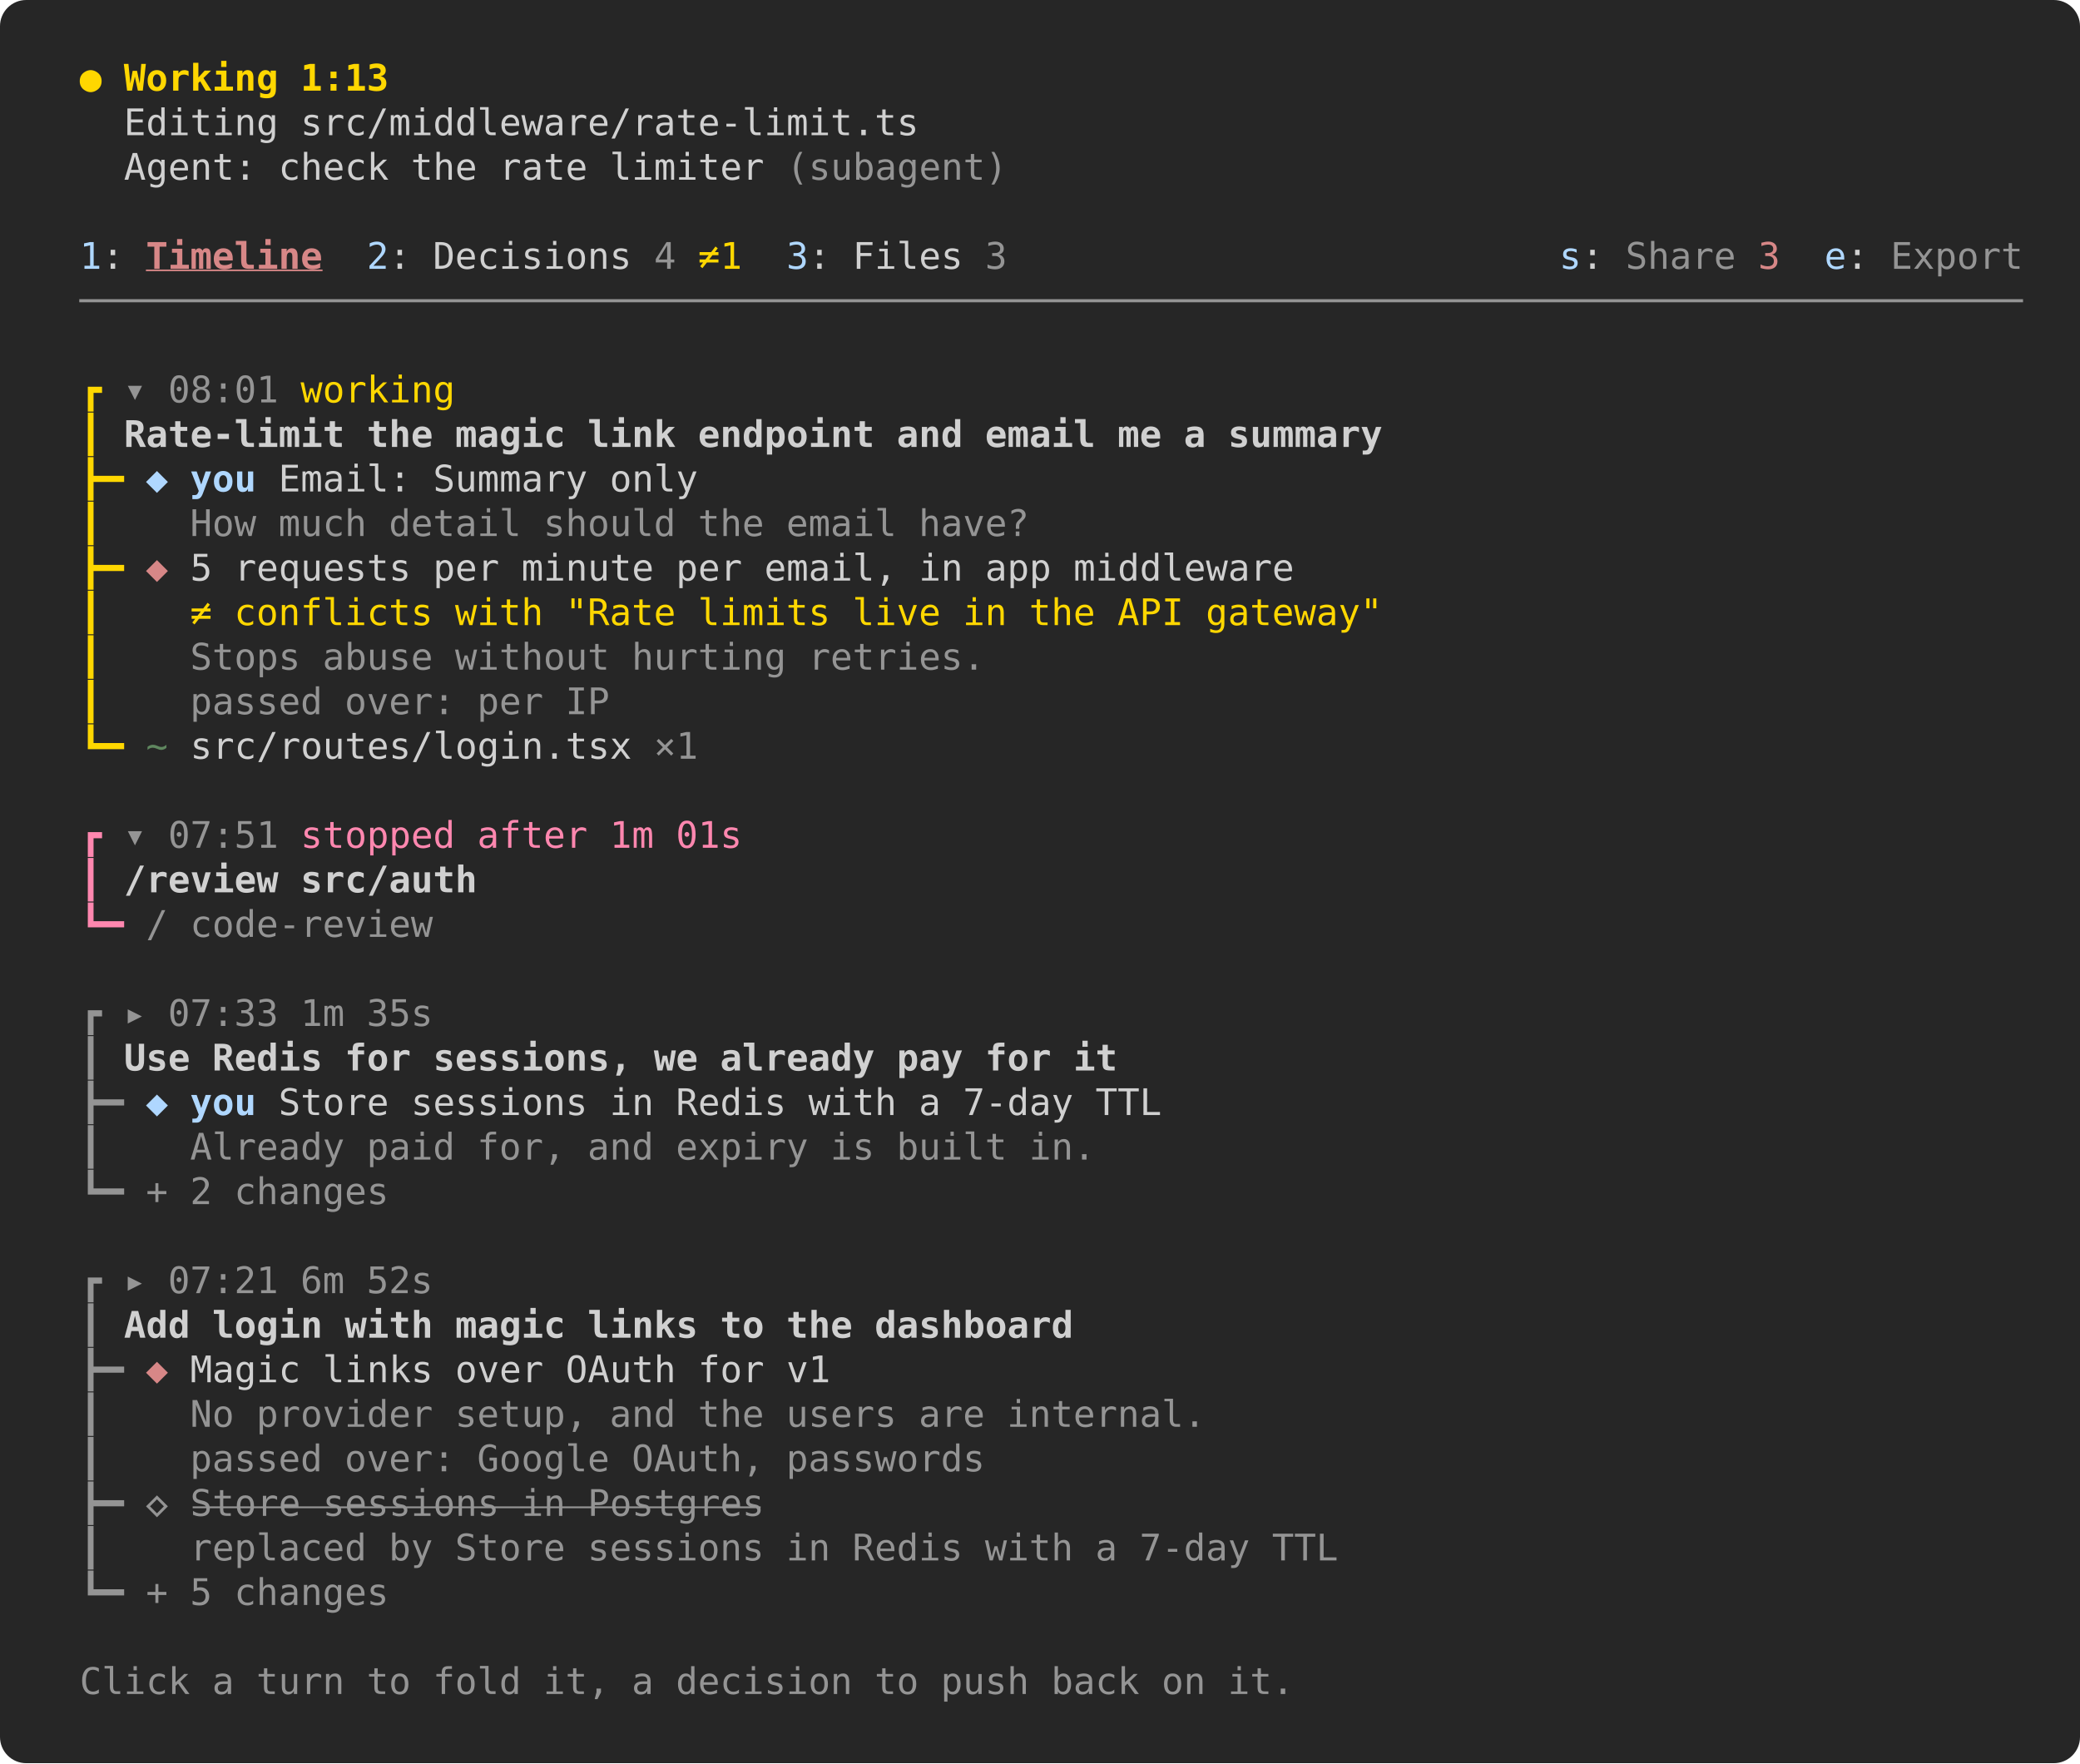
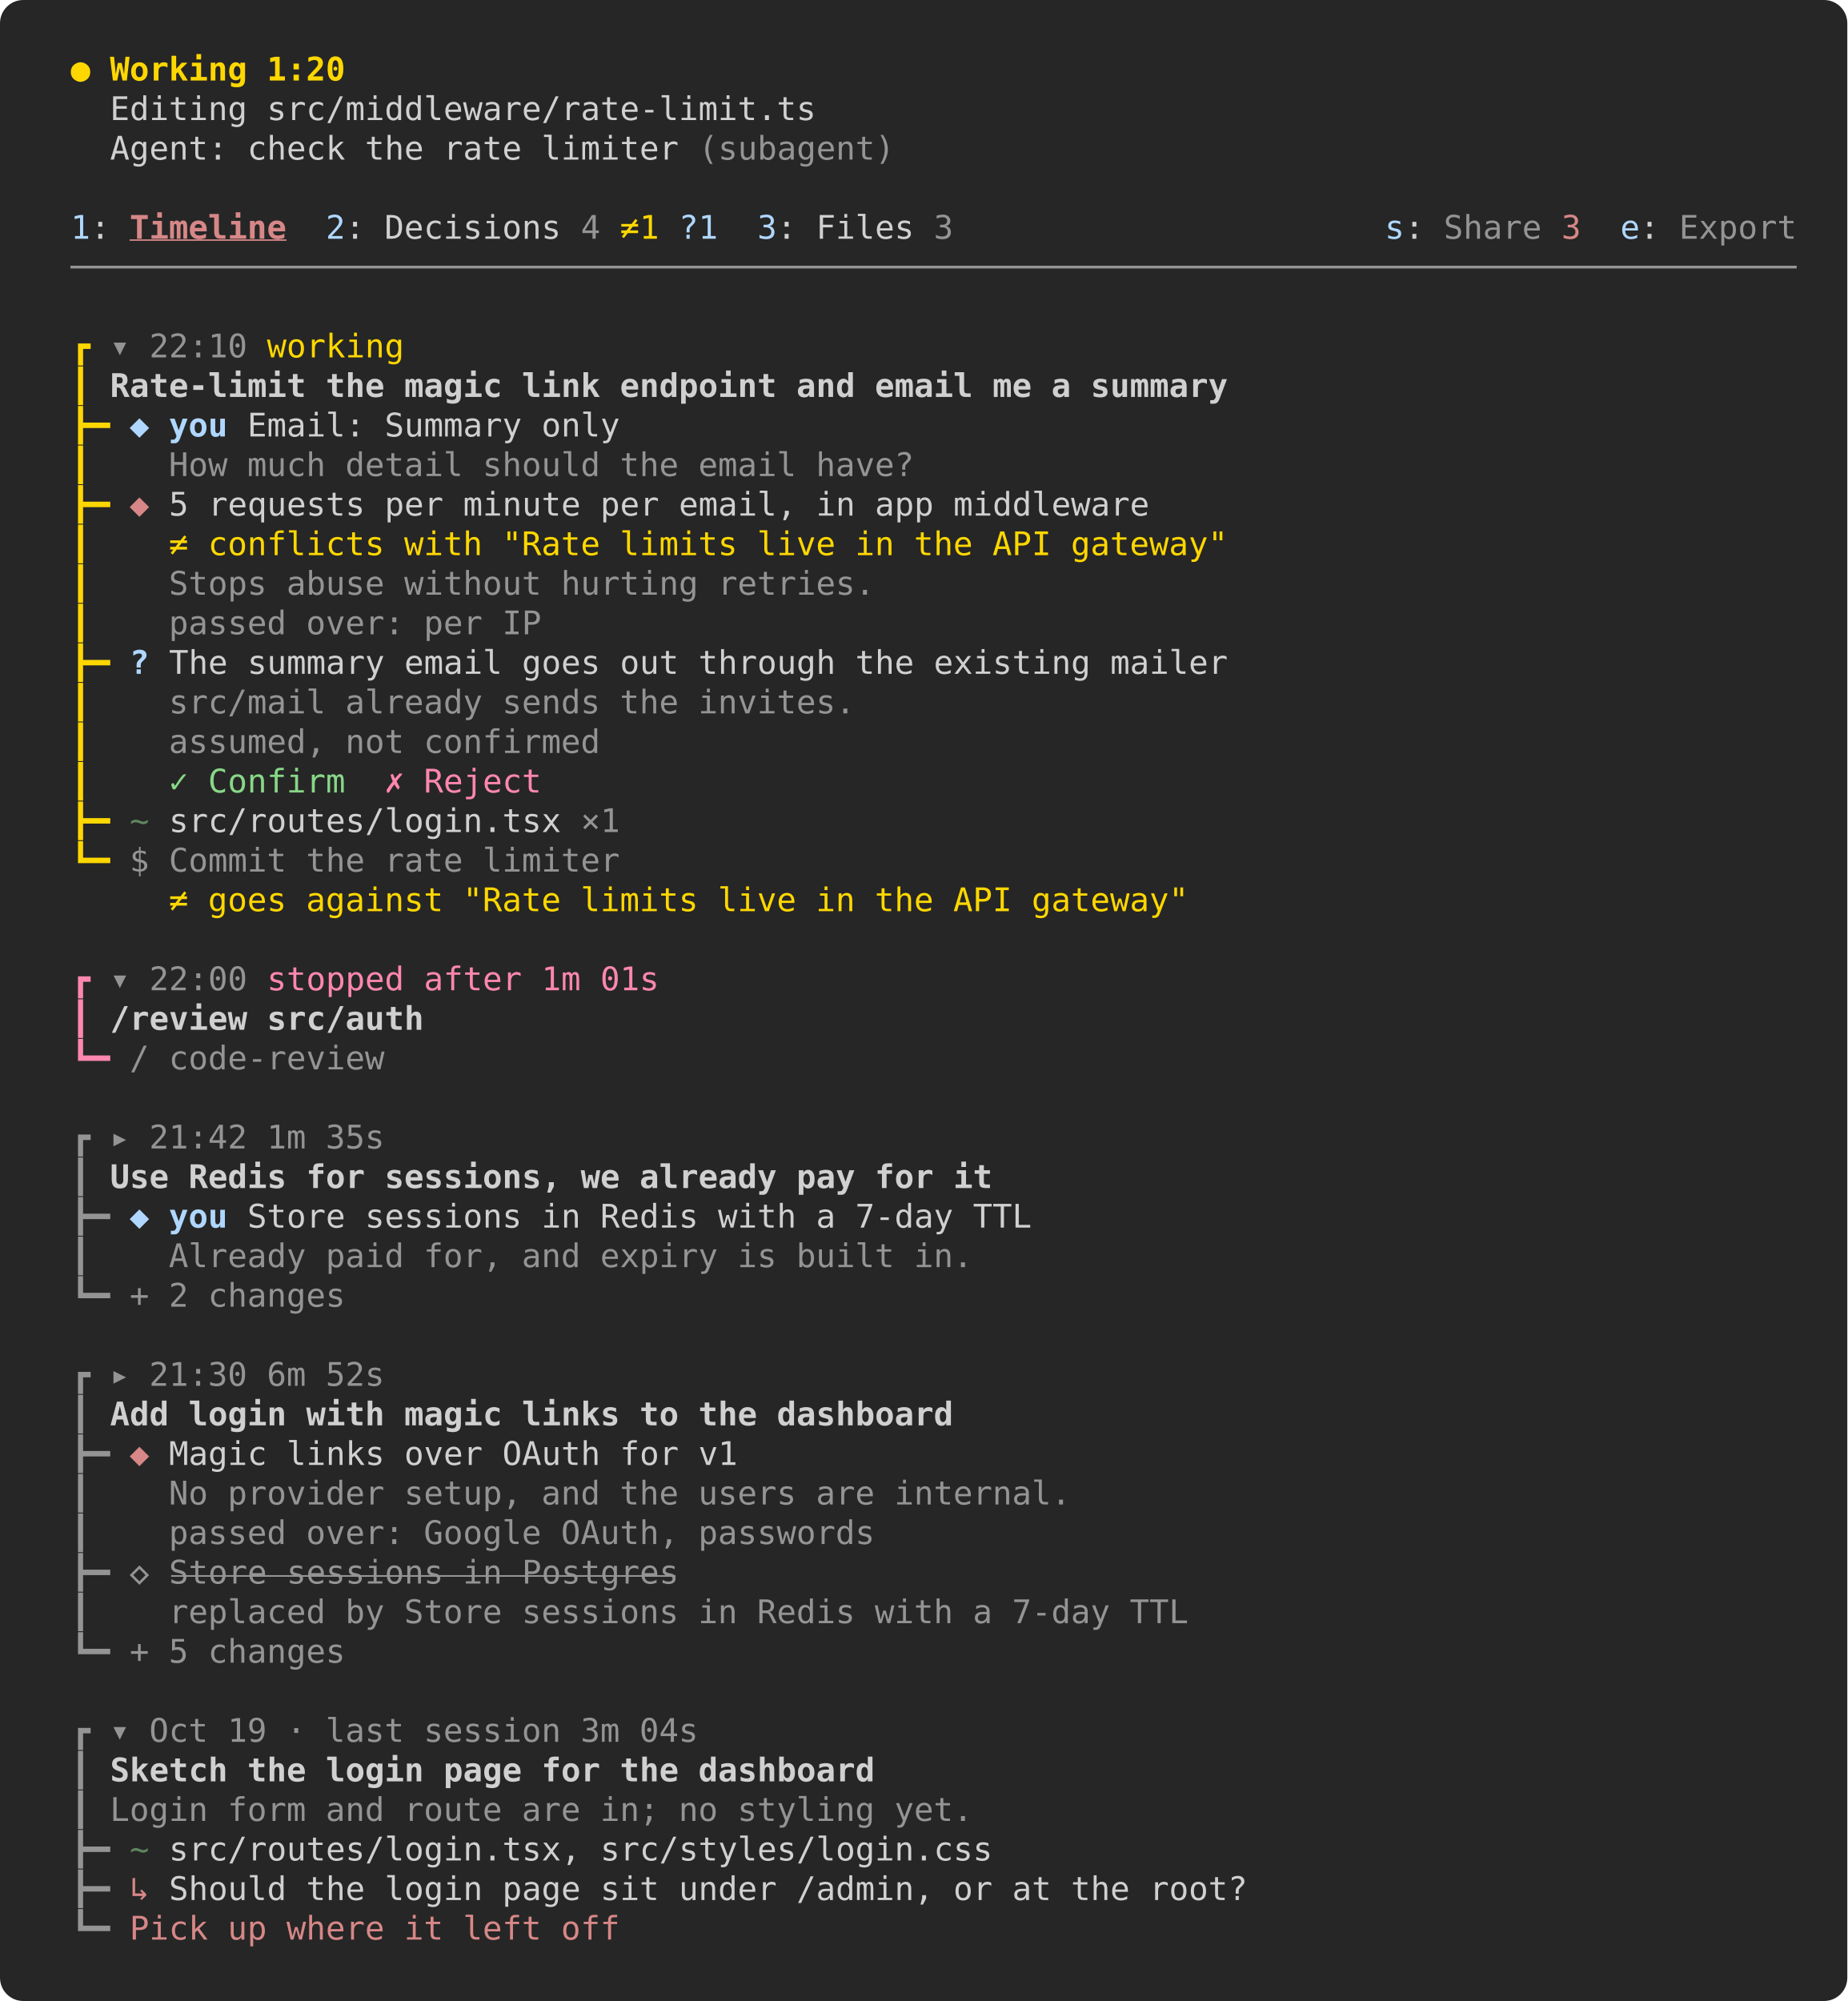
- <svg xmlns="http://www.w3.org/2000/svg" width="794" height="673" viewBox="0 0 794 673">
-   <rect width="794" height="673" rx="10" fill="#262626" />
+ <svg xmlns="http://www.w3.org/2000/svg" width="794" height="860" viewBox="0 0 794 860">
+   <rect width="794" height="860" rx="10" fill="#262626" />
  <g font-family="ui-monospace, SFMono-Regular, Menlo, Consolas, 'DejaVu Sans Mono', 'Liberation Mono', monospace" font-size="14">
-     <text x="30.4" y="34.6" fill="#ffd700" font-weight="700" xml:space="preserve">● Working 1:13</text>
+     <text x="30.4" y="34.6" fill="#ffd700" font-weight="700" xml:space="preserve">● Working 1:20</text>
    <text x="22.0" y="51.6" fill="#d0d0d0" xml:space="preserve">   Editing src/middleware/rate-limit.ts</text>
    <text x="22.0" y="68.6" fill="#d0d0d0" xml:space="preserve">   Agent: check the rate limiter</text>
    <text x="291.8" y="68.6" fill="#949494" xml:space="preserve"> (subagent)</text>
    <text x="30.4" y="102.6" fill="#afd7ff" xml:space="preserve">1</text>
    <text x="38.9" y="102.6" fill="#d0d0d0" xml:space="preserve">: </text>
    <text x="55.7" y="102.6" fill="#d78787" font-weight="700" text-decoration="underline" xml:space="preserve">Timeline</text>
    <text x="140.0" y="102.6" fill="#afd7ff" xml:space="preserve">2</text>
    <text x="148.4" y="102.6" fill="#d0d0d0" xml:space="preserve">: Decisions</text>
    <text x="241.2" y="102.6" fill="#949494" xml:space="preserve"> 4</text>
    <text x="258.0" y="102.6" fill="#ffd700" xml:space="preserve"> ≠1</text>
-     <text x="300.2" y="102.6" fill="#afd7ff" xml:space="preserve">3</text>
-     <text x="308.6" y="102.6" fill="#d0d0d0" xml:space="preserve">: Files</text>
-     <text x="367.6" y="102.6" fill="#949494" xml:space="preserve"> 3</text>
+     <text x="283.3" y="102.6" fill="#afd7ff" xml:space="preserve"> ?1</text>
+     <text x="325.5" y="102.6" fill="#afd7ff" xml:space="preserve">3</text>
+     <text x="333.9" y="102.6" fill="#d0d0d0" xml:space="preserve">: Files</text>
+     <text x="392.9" y="102.6" fill="#949494" xml:space="preserve"> 3</text>
    <text x="595.2" y="102.6" fill="#afd7ff" xml:space="preserve">s</text>
    <text x="603.7" y="102.6" fill="#d0d0d0" xml:space="preserve">: </text>
    <text x="620.5" y="102.6" fill="#949494" xml:space="preserve">Share</text>
    <text x="662.7" y="102.6" fill="#d78787" xml:space="preserve"> 3</text>
    <text x="696.4" y="102.6" fill="#afd7ff" xml:space="preserve">e</text>
    <text x="704.8" y="102.6" fill="#d0d0d0" xml:space="preserve">: </text>
    <text x="721.7" y="102.6" fill="#949494" xml:space="preserve">Export</text>
    <text x="30.4" y="119.6" fill="#949494" xml:space="preserve">────────────────────────────────────────────────────────────────────────────────────────</text>
    <text x="30.4" y="153.6" fill="#ffd700" xml:space="preserve">┏ </text>
-     <text x="47.3" y="153.6" fill="#949494" xml:space="preserve">▾ 08:01</text>
+     <text x="47.3" y="153.6" fill="#949494" xml:space="preserve">▾ 22:10</text>
    <text x="106.3" y="153.6" fill="#ffd700" xml:space="preserve"> working</text>
    <text x="30.4" y="170.6" fill="#ffd700" xml:space="preserve">┃ </text>
    <text x="47.3" y="170.6" fill="#d0d0d0" font-weight="700" xml:space="preserve">Rate-limit the magic link endpoint and email me a summary</text>
    <text x="30.4" y="187.6" fill="#ffd700" xml:space="preserve">┣━ </text>
    <text x="55.7" y="187.6" fill="#afd7ff" font-weight="700" xml:space="preserve">◆ you </text>
    <text x="106.3" y="187.6" fill="#d0d0d0" xml:space="preserve">Email: Summary only</text>
    <text x="30.4" y="204.6" fill="#ffd700" xml:space="preserve">┃  </text>
    <text x="55.7" y="204.6" fill="#949494" xml:space="preserve">  How much detail should the email have?</text>
    <text x="30.4" y="221.6" fill="#ffd700" xml:space="preserve">┣━ </text>
    <text x="55.7" y="221.6" fill="#d78787" font-weight="700" xml:space="preserve">◆ </text>
    <text x="72.6" y="221.6" fill="#d0d0d0" xml:space="preserve">5 requests per minute per email, in app middleware</text>
    <text x="30.4" y="238.6" fill="#ffd700" xml:space="preserve">┃    ≠ conflicts with "Rate limits live in the API gateway"</text>
    <text x="30.4" y="255.6" fill="#ffd700" xml:space="preserve">┃  </text>
    <text x="55.7" y="255.6" fill="#949494" xml:space="preserve">  Stops abuse without hurting retries.</text>
    <text x="30.4" y="272.6" fill="#ffd700" xml:space="preserve">┃  </text>
    <text x="55.7" y="272.6" fill="#949494" xml:space="preserve">  passed over: per IP</text>
-     <text x="30.4" y="289.6" fill="#ffd700" xml:space="preserve">┗━ </text>
-     <text x="55.7" y="289.6" fill="#5f875f" xml:space="preserve">~ </text>
-     <text x="72.6" y="289.6" fill="#d0d0d0" xml:space="preserve">src/routes/login.tsx</text>
-     <text x="241.2" y="289.6" fill="#949494" xml:space="preserve"> ×1</text>
-     <text x="30.4" y="323.6" fill="#ff87af" xml:space="preserve">┏ </text>
-     <text x="47.3" y="323.6" fill="#949494" xml:space="preserve">▾ 07:51</text>
-     <text x="106.3" y="323.6" fill="#ff87af" xml:space="preserve"> stopped after 1m 01s</text>
-     <text x="30.4" y="340.6" fill="#ff87af" xml:space="preserve">┃ </text>
-     <text x="47.3" y="340.6" fill="#d0d0d0" font-weight="700" xml:space="preserve">/review src/auth</text>
-     <text x="30.4" y="357.6" fill="#ff87af" xml:space="preserve">┗━ </text>
-     <text x="55.7" y="357.6" fill="#949494" xml:space="preserve">/ code-review</text>
-     <text x="30.4" y="391.6" fill="#949494" xml:space="preserve">┏ ▸ 07:33 1m 35s</text>
-     <text x="30.4" y="408.6" fill="#949494" xml:space="preserve">┃ </text>
-     <text x="47.3" y="408.6" fill="#d0d0d0" font-weight="700" xml:space="preserve">Use Redis for sessions, we already pay for it</text>
-     <text x="30.4" y="425.6" fill="#949494" xml:space="preserve">┣━ </text>
-     <text x="55.7" y="425.6" fill="#afd7ff" font-weight="700" xml:space="preserve">◆ you </text>
-     <text x="106.3" y="425.6" fill="#d0d0d0" xml:space="preserve">Store sessions in Redis with a 7-day TTL</text>
-     <text x="30.4" y="442.6" fill="#949494" xml:space="preserve">┃    Already paid for, and expiry is built in.</text>
-     <text x="30.4" y="459.6" fill="#949494" xml:space="preserve">┗━ + 2 changes</text>
-     <text x="30.4" y="493.6" fill="#949494" xml:space="preserve">┏ ▸ 07:21 6m 52s</text>
+     <text x="30.4" y="289.6" fill="#ffd700" xml:space="preserve">┣━ </text>
+     <text x="55.7" y="289.6" fill="#afd7ff" font-weight="700" xml:space="preserve">? </text>
+     <text x="72.6" y="289.6" fill="#d0d0d0" xml:space="preserve">The summary email goes out through the existing mailer</text>
+     <text x="30.4" y="306.6" fill="#ffd700" xml:space="preserve">┃  </text>
+     <text x="55.7" y="306.6" fill="#949494" xml:space="preserve">  src/mail already sends the invites.</text>
+     <text x="30.4" y="323.6" fill="#ffd700" xml:space="preserve">┃  </text>
+     <text x="55.7" y="323.6" fill="#949494" xml:space="preserve">  assumed, not confirmed</text>
+     <text x="30.4" y="340.6" fill="#ffd700" xml:space="preserve">┃  </text>
+     <text x="55.7" y="340.6" fill="#87d787" xml:space="preserve">  ✓ Confirm</text>
+     <text x="165.3" y="340.6" fill="#ff87af" xml:space="preserve">✗ Reject</text>
+     <text x="30.4" y="357.6" fill="#ffd700" xml:space="preserve">┣━ </text>
+     <text x="55.7" y="357.6" fill="#5f875f" xml:space="preserve">~ </text>
+     <text x="72.6" y="357.6" fill="#d0d0d0" xml:space="preserve">src/routes/login.tsx</text>
+     <text x="241.2" y="357.6" fill="#949494" xml:space="preserve"> ×1</text>
+     <text x="30.4" y="374.6" fill="#ffd700" xml:space="preserve">┗━ </text>
+     <text x="55.7" y="374.6" fill="#949494" xml:space="preserve">$ Commit the rate limiter</text>
+     <text x="30.4" y="391.6" fill="#ffd700" xml:space="preserve">     ≠ goes against "Rate limits live in the API gateway"</text>
+     <text x="30.4" y="425.6" fill="#ff87af" xml:space="preserve">┏ </text>
+     <text x="47.3" y="425.6" fill="#949494" xml:space="preserve">▾ 22:00</text>
+     <text x="106.3" y="425.6" fill="#ff87af" xml:space="preserve"> stopped after 1m 01s</text>
+     <text x="30.4" y="442.6" fill="#ff87af" xml:space="preserve">┃ </text>
+     <text x="47.3" y="442.6" fill="#d0d0d0" font-weight="700" xml:space="preserve">/review src/auth</text>
+     <text x="30.4" y="459.6" fill="#ff87af" xml:space="preserve">┗━ </text>
+     <text x="55.7" y="459.6" fill="#949494" xml:space="preserve">/ code-review</text>
+     <text x="30.4" y="493.6" fill="#949494" xml:space="preserve">┏ ▸ 21:42 1m 35s</text>
    <text x="30.4" y="510.6" fill="#949494" xml:space="preserve">┃ </text>
-     <text x="47.3" y="510.6" fill="#d0d0d0" font-weight="700" xml:space="preserve">Add login with magic links to the dashboard</text>
+     <text x="47.3" y="510.6" fill="#d0d0d0" font-weight="700" xml:space="preserve">Use Redis for sessions, we already pay for it</text>
    <text x="30.4" y="527.6" fill="#949494" xml:space="preserve">┣━ </text>
-     <text x="55.7" y="527.6" fill="#d78787" font-weight="700" xml:space="preserve">◆ </text>
-     <text x="72.6" y="527.6" fill="#d0d0d0" xml:space="preserve">Magic links over OAuth for v1</text>
-     <text x="30.4" y="544.6" fill="#949494" xml:space="preserve">┃    No provider setup, and the users are internal.</text>
-     <text x="30.4" y="561.6" fill="#949494" xml:space="preserve">┃    passed over: Google OAuth, passwords</text>
-     <text x="30.4" y="578.6" fill="#949494" xml:space="preserve">┣━ </text>
-     <text x="55.7" y="578.6" fill="#949494" font-weight="700" xml:space="preserve">◇ </text>
-     <text x="72.6" y="578.6" fill="#949494" text-decoration="line-through" xml:space="preserve">Store sessions in Postgres</text>
-     <text x="30.4" y="595.6" fill="#949494" xml:space="preserve">┃    replaced by Store sessions in Redis with a 7-day TTL</text>
-     <text x="30.4" y="612.6" fill="#949494" xml:space="preserve">┗━ + 5 changes</text>
-     <text x="30.4" y="646.6" fill="#949494" xml:space="preserve">Click a turn to fold it, a decision to push back on it.</text>
+     <text x="55.7" y="527.6" fill="#afd7ff" font-weight="700" xml:space="preserve">◆ you </text>
+     <text x="106.3" y="527.6" fill="#d0d0d0" xml:space="preserve">Store sessions in Redis with a 7-day TTL</text>
+     <text x="30.4" y="544.6" fill="#949494" xml:space="preserve">┃    Already paid for, and expiry is built in.</text>
+     <text x="30.4" y="561.6" fill="#949494" xml:space="preserve">┗━ + 2 changes</text>
+     <text x="30.4" y="595.6" fill="#949494" xml:space="preserve">┏ ▸ 21:30 6m 52s</text>
+     <text x="30.4" y="612.6" fill="#949494" xml:space="preserve">┃ </text>
+     <text x="47.3" y="612.6" fill="#d0d0d0" font-weight="700" xml:space="preserve">Add login with magic links to the dashboard</text>
+     <text x="30.4" y="629.6" fill="#949494" xml:space="preserve">┣━ </text>
+     <text x="55.7" y="629.6" fill="#d78787" font-weight="700" xml:space="preserve">◆ </text>
+     <text x="72.6" y="629.6" fill="#d0d0d0" xml:space="preserve">Magic links over OAuth for v1</text>
+     <text x="30.4" y="646.6" fill="#949494" xml:space="preserve">┃    No provider setup, and the users are internal.</text>
+     <text x="30.4" y="663.6" fill="#949494" xml:space="preserve">┃    passed over: Google OAuth, passwords</text>
+     <text x="30.4" y="680.6" fill="#949494" xml:space="preserve">┣━ </text>
+     <text x="55.7" y="680.6" fill="#949494" font-weight="700" xml:space="preserve">◇ </text>
+     <text x="72.6" y="680.6" fill="#949494" text-decoration="line-through" xml:space="preserve">Store sessions in Postgres</text>
+     <text x="30.4" y="697.6" fill="#949494" xml:space="preserve">┃    replaced by Store sessions in Redis with a 7-day TTL</text>
+     <text x="30.4" y="714.6" fill="#949494" xml:space="preserve">┗━ + 5 changes</text>
+     <text x="30.4" y="748.6" fill="#949494" xml:space="preserve">┏ ▾ Oct 19 · last session 3m 04s</text>
+     <text x="30.4" y="765.6" fill="#949494" xml:space="preserve">┃ </text>
+     <text x="47.3" y="765.6" fill="#d0d0d0" font-weight="700" xml:space="preserve">Sketch the login page for the dashboard</text>
+     <text x="30.4" y="782.6" fill="#949494" xml:space="preserve">┃ Login form and route are in; no styling yet.</text>
+     <text x="30.4" y="799.6" fill="#949494" xml:space="preserve">┣━ </text>
+     <text x="55.7" y="799.6" fill="#5f875f" xml:space="preserve">~ </text>
+     <text x="72.6" y="799.6" fill="#d0d0d0" xml:space="preserve">src/routes/login.tsx, src/styles/login.css</text>
+     <text x="30.4" y="816.6" fill="#949494" xml:space="preserve">┣━ </text>
+     <text x="55.7" y="816.6" fill="#d78787" xml:space="preserve">↳ </text>
+     <text x="72.6" y="816.6" fill="#d0d0d0" xml:space="preserve">Should the login page sit under /admin, or at the root?</text>
+     <text x="30.4" y="833.6" fill="#949494" xml:space="preserve">┗━ </text>
+     <text x="55.7" y="833.6" fill="#d78787" xml:space="preserve">Pick up where it left off</text>
  </g>
</svg>
